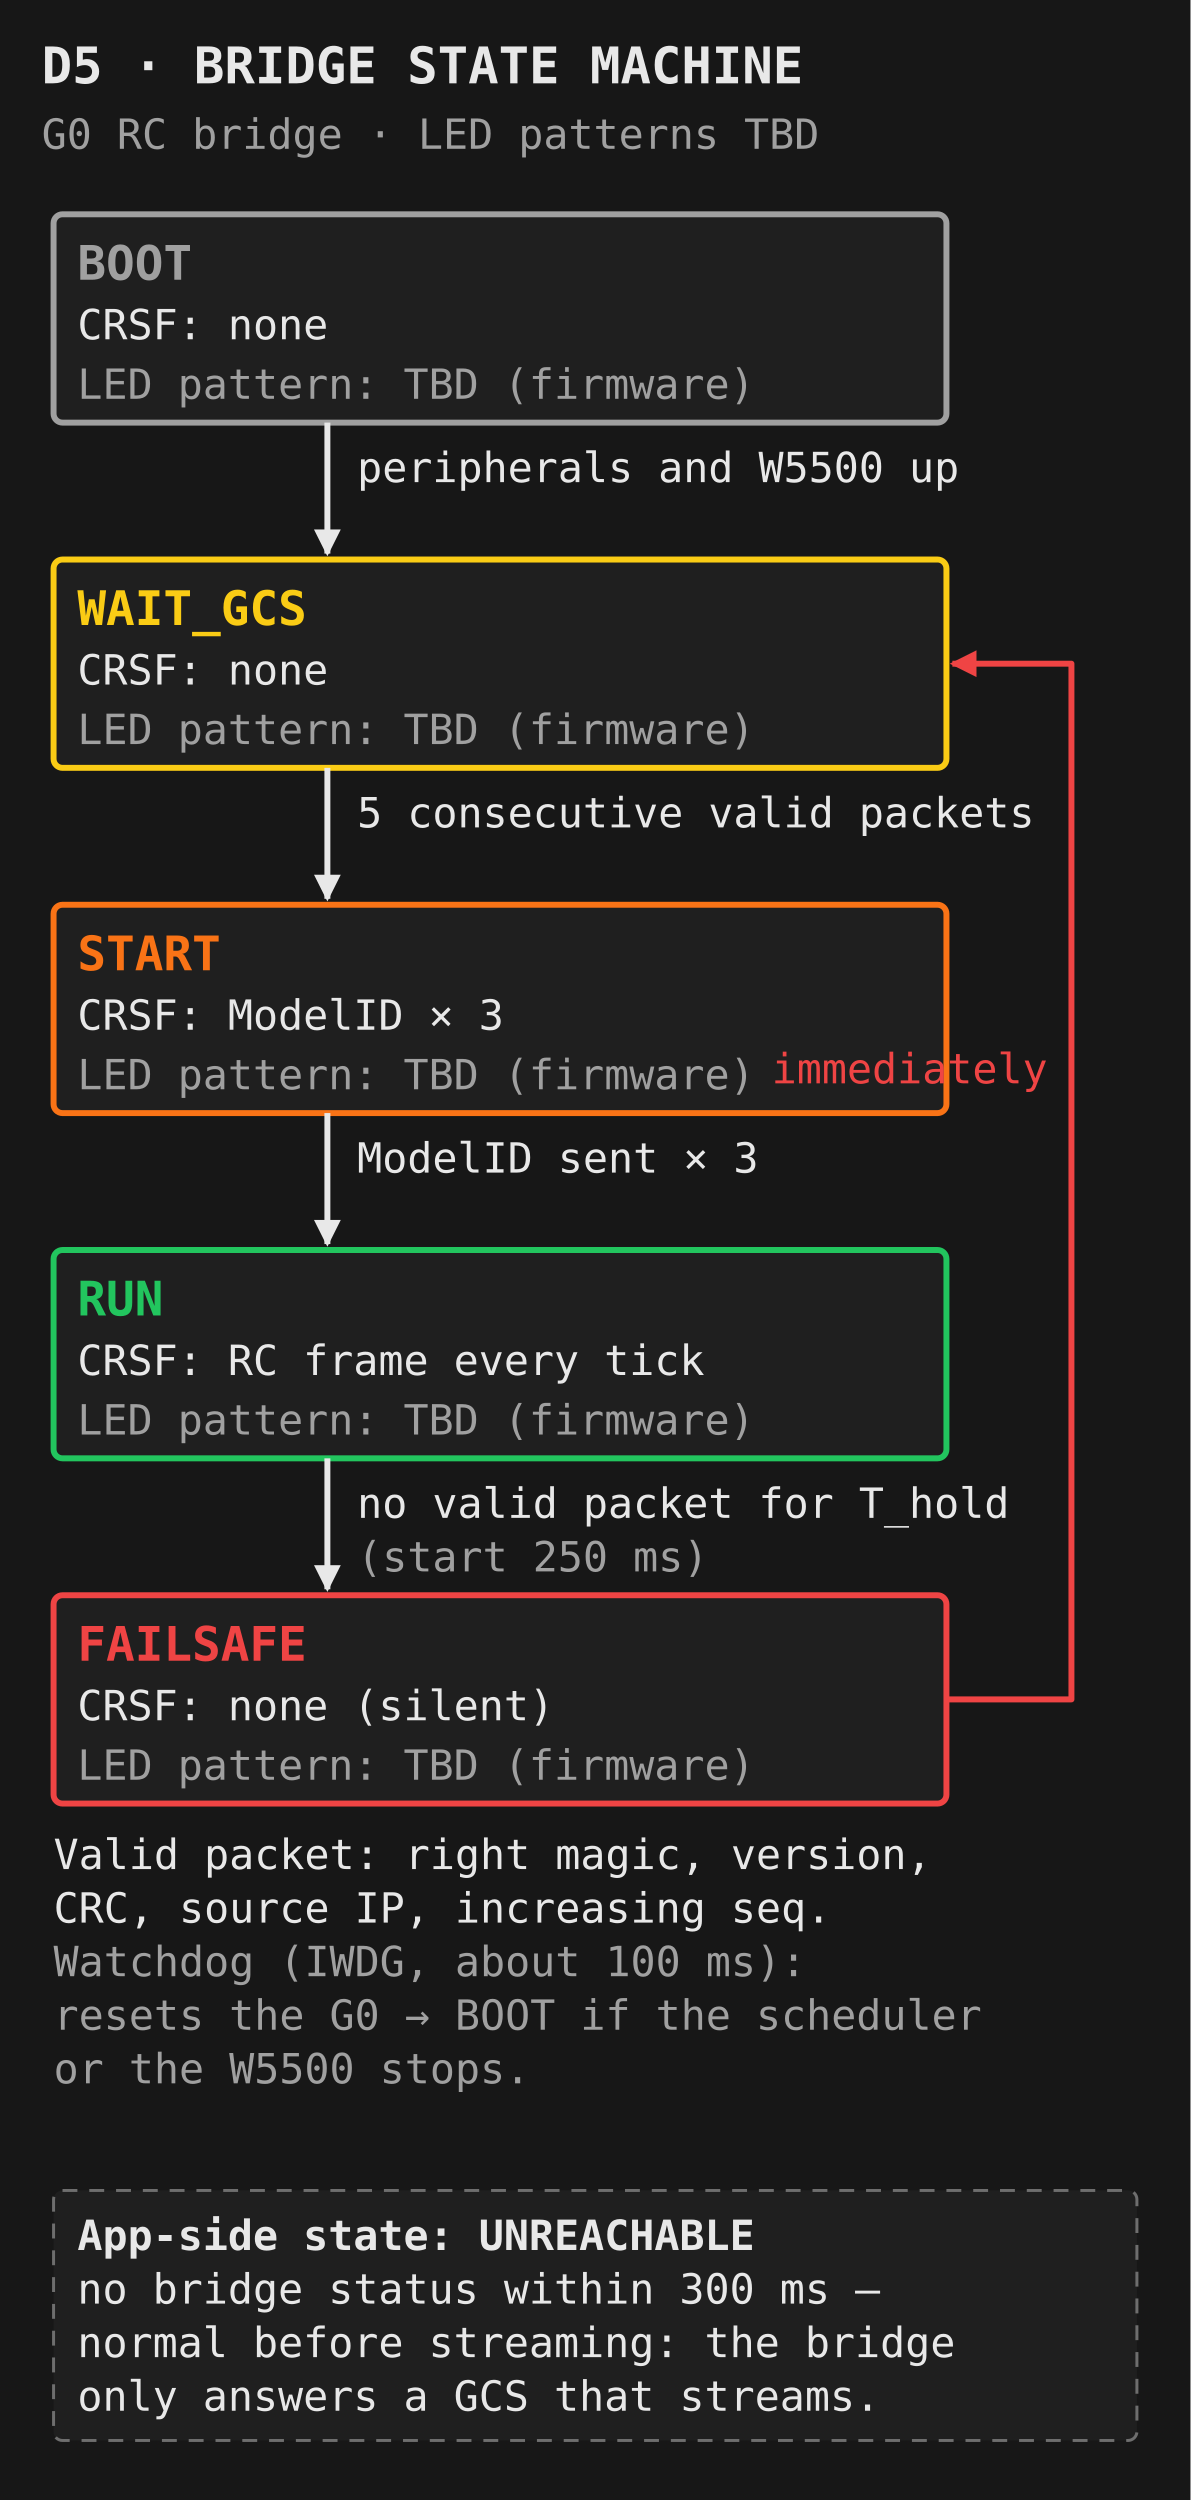
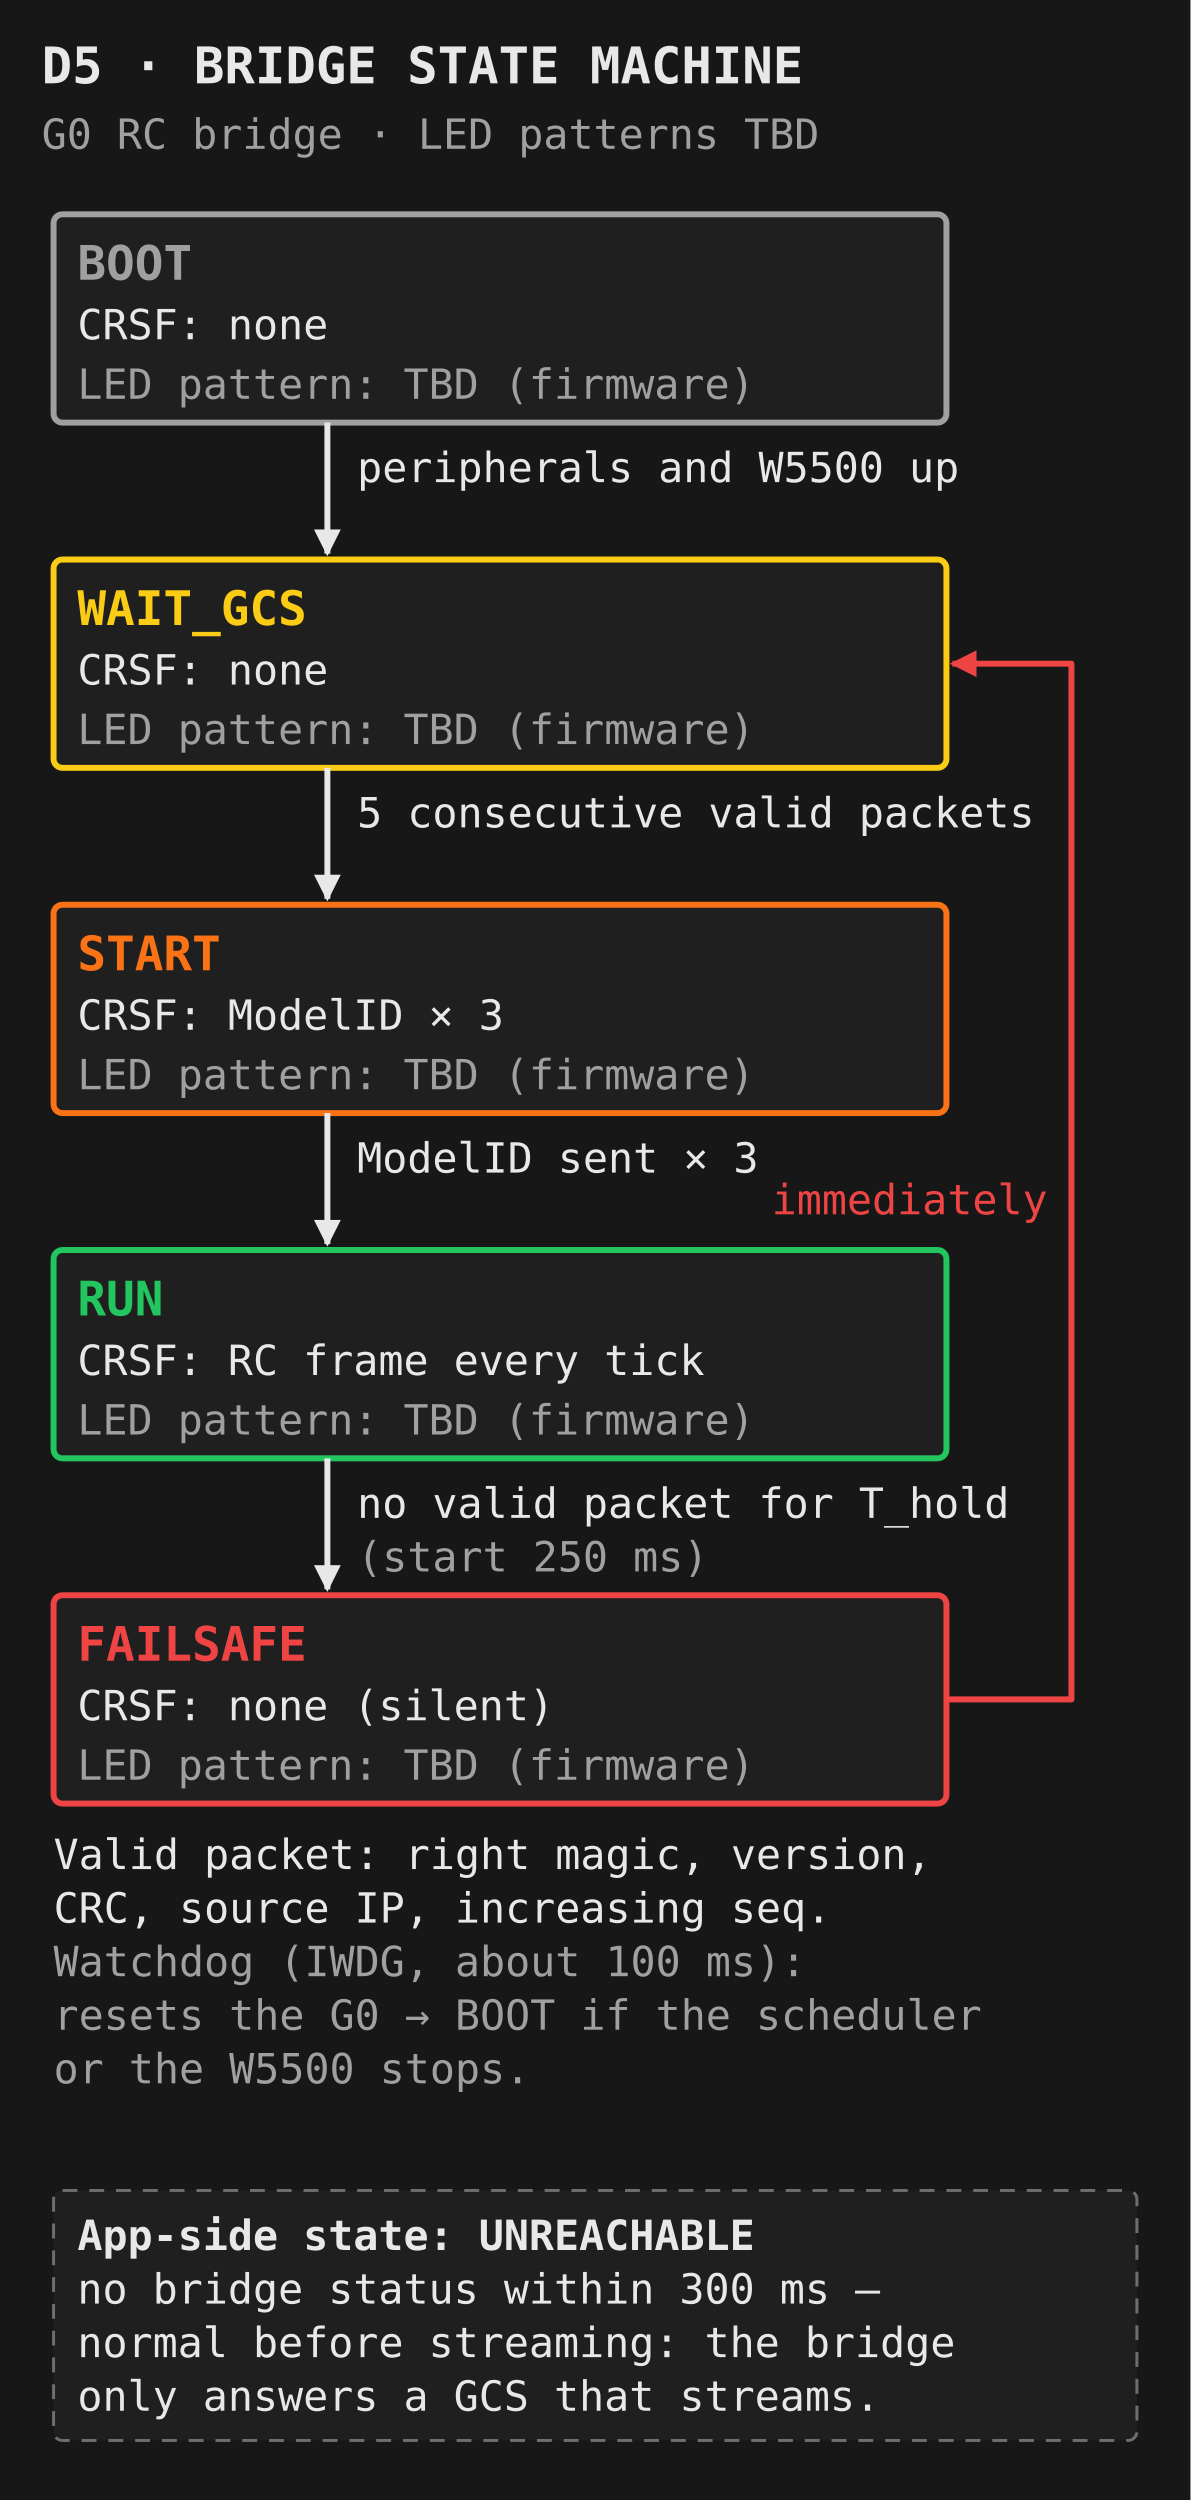
<svg xmlns="http://www.w3.org/2000/svg" viewBox="0 0 400 840" width="400" height="840" role="img" aria-labelledby="title desc" font-family="'Share Tech Mono', Consolas, 'DejaVu Sans Mono', Menlo, monospace" font-size="14" fill="#e8e8e8">
  <defs>
    <marker id="ah-bg" viewBox="0 0 10 10" refX="9" refY="5" markerWidth="9" markerHeight="9" markerUnits="userSpaceOnUse" orient="auto-start-reverse">
      <path d="M0,0 L10,5 L0,10 z" fill="#0f0f0f" />
    </marker>
    <marker id="ah-surf" viewBox="0 0 10 10" refX="9" refY="5" markerWidth="9" markerHeight="9" markerUnits="userSpaceOnUse" orient="auto-start-reverse">
      <path d="M0,0 L10,5 L0,10 z" fill="#171717" />
    </marker>
    <marker id="ah-surf2" viewBox="0 0 10 10" refX="9" refY="5" markerWidth="9" markerHeight="9" markerUnits="userSpaceOnUse" orient="auto-start-reverse">
      <path d="M0,0 L10,5 L0,10 z" fill="#1f1f1f" />
    </marker>
    <marker id="ah-border" viewBox="0 0 10 10" refX="9" refY="5" markerWidth="9" markerHeight="9" markerUnits="userSpaceOnUse" orient="auto-start-reverse">
      <path d="M0,0 L10,5 L0,10 z" fill="#262626" />
    </marker>
    <marker id="ah-border2" viewBox="0 0 10 10" refX="9" refY="5" markerWidth="9" markerHeight="9" markerUnits="userSpaceOnUse" orient="auto-start-reverse">
      <path d="M0,0 L10,5 L0,10 z" fill="#333333" />
    </marker>
    <marker id="ah-text" viewBox="0 0 10 10" refX="9" refY="5" markerWidth="9" markerHeight="9" markerUnits="userSpaceOnUse" orient="auto-start-reverse">
      <path d="M0,0 L10,5 L0,10 z" fill="#e8e8e8" />
    </marker>
    <marker id="ah-muted" viewBox="0 0 10 10" refX="9" refY="5" markerWidth="9" markerHeight="9" markerUnits="userSpaceOnUse" orient="auto-start-reverse">
      <path d="M0,0 L10,5 L0,10 z" fill="#a0a0a0" />
    </marker>
    <marker id="ah-accent" viewBox="0 0 10 10" refX="9" refY="5" markerWidth="9" markerHeight="9" markerUnits="userSpaceOnUse" orient="auto-start-reverse">
      <path d="M0,0 L10,5 L0,10 z" fill="#f97316" />
    </marker>
    <marker id="ah-amber" viewBox="0 0 10 10" refX="9" refY="5" markerWidth="9" markerHeight="9" markerUnits="userSpaceOnUse" orient="auto-start-reverse">
      <path d="M0,0 L10,5 L0,10 z" fill="#facc15" />
    </marker>
    <marker id="ah-red" viewBox="0 0 10 10" refX="9" refY="5" markerWidth="9" markerHeight="9" markerUnits="userSpaceOnUse" orient="auto-start-reverse">
      <path d="M0,0 L10,5 L0,10 z" fill="#ef4444" />
    </marker>
    <marker id="ah-green" viewBox="0 0 10 10" refX="9" refY="5" markerWidth="9" markerHeight="9" markerUnits="userSpaceOnUse" orient="auto-start-reverse">
      <path d="M0,0 L10,5 L0,10 z" fill="#22c55e" />
    </marker>
    <marker id="ah-dim" viewBox="0 0 10 10" refX="9" refY="5" markerWidth="9" markerHeight="9" markerUnits="userSpaceOnUse" orient="auto-start-reverse">
      <path d="M0,0 L10,5 L0,10 z" fill="#6e6e6e" />
    </marker>
  </defs>
  <rect width="400" height="840" fill="#171717" />
  <text x="14" y="28" font-size="17" font-weight="bold">D5 · BRIDGE STATE MACHINE</text>
  <text x="14" y="50" fill="#a0a0a0">G0 RC bridge · LED patterns TBD</text>
  <rect x="18" y="72" width="300" height="70" rx="3" fill="#1f1f1f" stroke="#a0a0a0" stroke-width="2" />
  <text x="26" y="94" font-size="16" fill="#a0a0a0" font-weight="bold">BOOT</text>
  <text x="26" y="114">CRSF: none</text>
  <text x="26" y="134" fill="#a0a0a0">LED pattern: TBD (firmware)</text>
  <polyline points="110,142 110,186" fill="none" stroke="#e8e8e8" stroke-width="2" stroke-linejoin="round" marker-end="url(#ah-text)" />
  <text x="120" y="162">peripherals and W5500 up</text>
  <rect x="18" y="188" width="300" height="70" rx="3" fill="#1f1f1f" stroke="#facc15" stroke-width="2" />
  <text x="26" y="210" font-size="16" fill="#facc15" font-weight="bold">WAIT_GCS</text>
  <text x="26" y="230">CRSF: none</text>
  <text x="26" y="250" fill="#a0a0a0">LED pattern: TBD (firmware)</text>
  <polyline points="110,258 110,302" fill="none" stroke="#e8e8e8" stroke-width="2" stroke-linejoin="round" marker-end="url(#ah-text)" />
  <text x="120" y="278">5 consecutive valid packets</text>
  <rect x="18" y="304" width="300" height="70" rx="3" fill="#1f1f1f" stroke="#f97316" stroke-width="2" />
  <text x="26" y="326" font-size="16" fill="#f97316" font-weight="bold">START</text>
  <text x="26" y="346">CRSF: ModelID × 3</text>
  <text x="26" y="366" fill="#a0a0a0">LED pattern: TBD (firmware)</text>
  <polyline points="110,374 110,418" fill="none" stroke="#e8e8e8" stroke-width="2" stroke-linejoin="round" marker-end="url(#ah-text)" />
  <text x="120" y="394">ModelID sent × 3</text>
  <rect x="18" y="420" width="300" height="70" rx="3" fill="#1f1f1f" stroke="#22c55e" stroke-width="2" />
  <text x="26" y="442" font-size="16" fill="#22c55e" font-weight="bold">RUN</text>
  <text x="26" y="462">CRSF: RC frame every tick</text>
  <text x="26" y="482" fill="#a0a0a0">LED pattern: TBD (firmware)</text>
  <polyline points="110,490 110,534" fill="none" stroke="#e8e8e8" stroke-width="2" stroke-linejoin="round" marker-end="url(#ah-text)" />
  <text x="120" y="510">no valid packet for T_hold</text>
  <text x="120" y="528" fill="#a0a0a0">(start 250 ms)</text>
  <rect x="18" y="536" width="300" height="70" rx="3" fill="#1f1f1f" stroke="#ef4444" stroke-width="2" />
  <text x="26" y="558" font-size="16" fill="#ef4444" font-weight="bold">FAILSAFE</text>
  <text x="26" y="578">CRSF: none (silent)</text>
  <text x="26" y="598" fill="#a0a0a0">LED pattern: TBD (firmware)</text>
  <polyline points="318,571 360,571 360,223 320,223" fill="none" stroke="#ef4444" stroke-width="2" stroke-linejoin="round" marker-end="url(#ah-red)" />
-   <text x="352" y="364" fill="#ef4444" text-anchor="end">immediately</text>
+   <text x="352" y="408" fill="#ef4444" text-anchor="end">immediately</text>
  <text x="18" y="628">Valid packet: right magic, version,</text>
  <text x="18" y="646">CRC, source IP, increasing seq.</text>
  <text x="18" y="664" fill="#a0a0a0">Watchdog (IWDG, about 100 ms):</text>
  <text x="18" y="682" fill="#a0a0a0">resets the G0 → BOOT if the scheduler</text>
  <text x="18" y="700" fill="#a0a0a0">or the W5500 stops.</text>
  <rect x="18" y="736" width="364" height="84" rx="3" fill="#1f1f1f" stroke="#6e6e6e" stroke-dasharray="5,4" />
  <text x="26" y="756" font-weight="bold">App-side state: UNREACHABLE</text>
  <text x="26" y="774">no bridge status within 300 ms —</text>
  <text x="26" y="792">normal before streaming: the bridge</text>
  <text x="26" y="810">only answers a GCS that streams.</text>
</svg>
